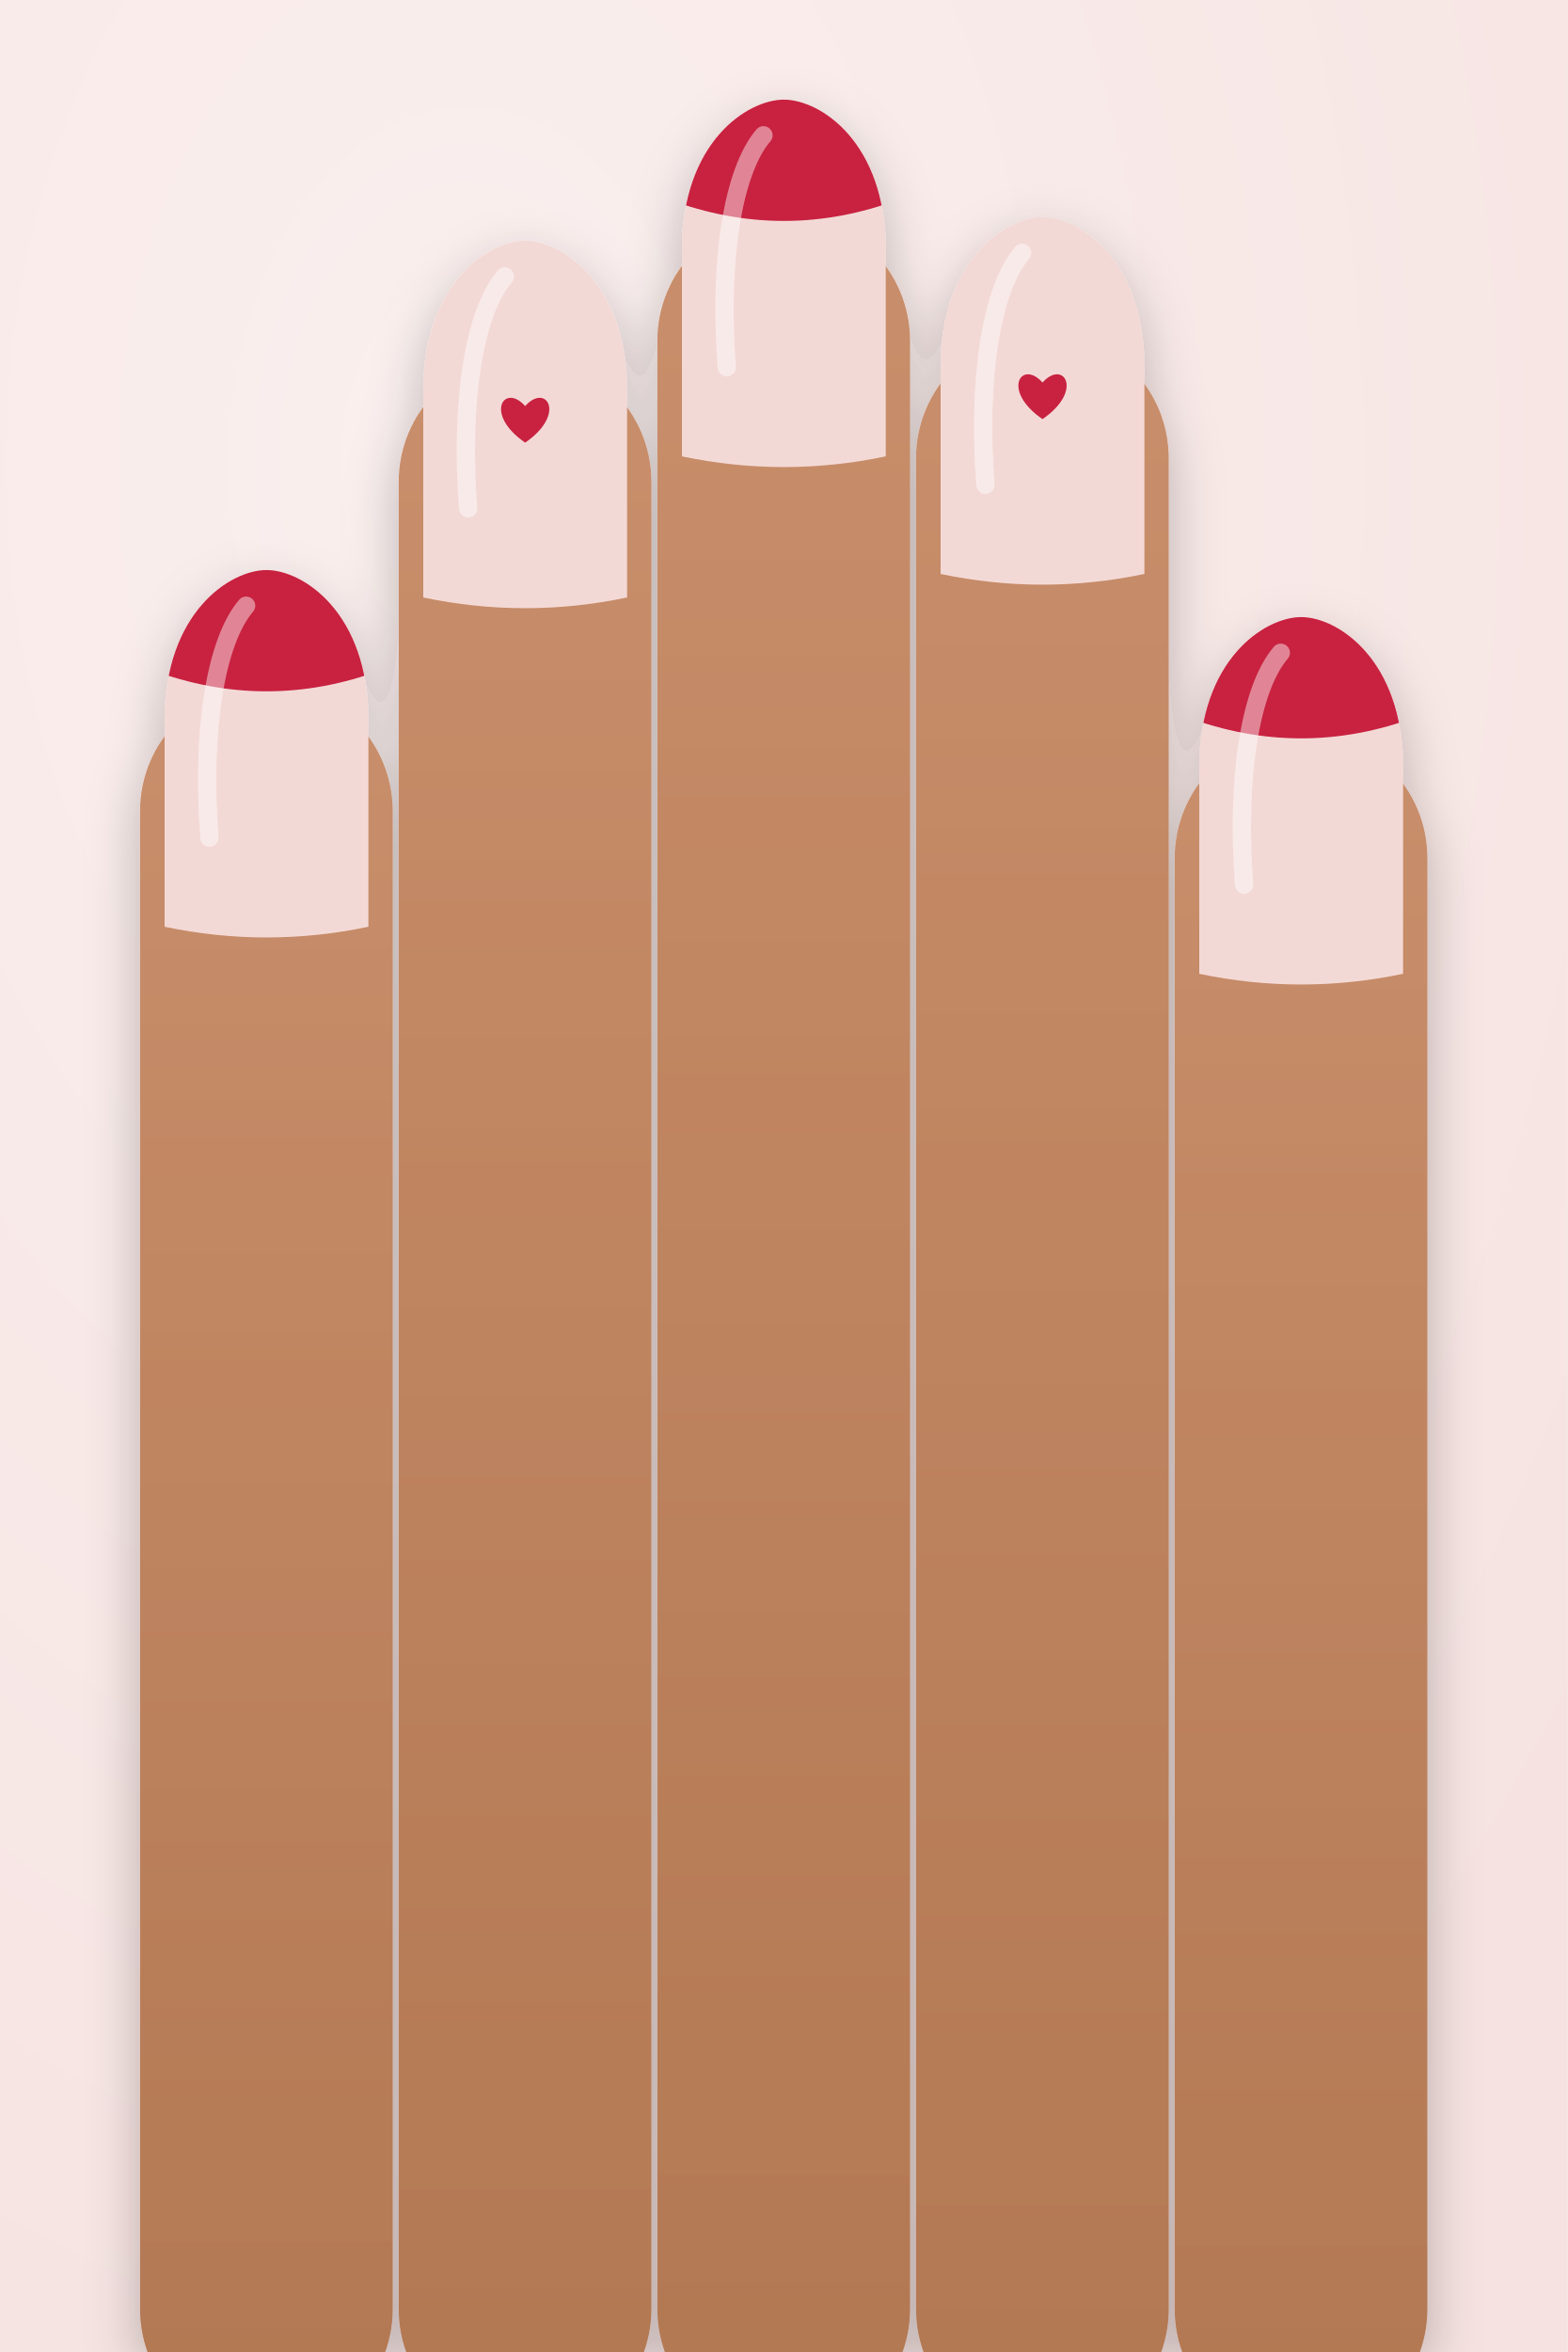
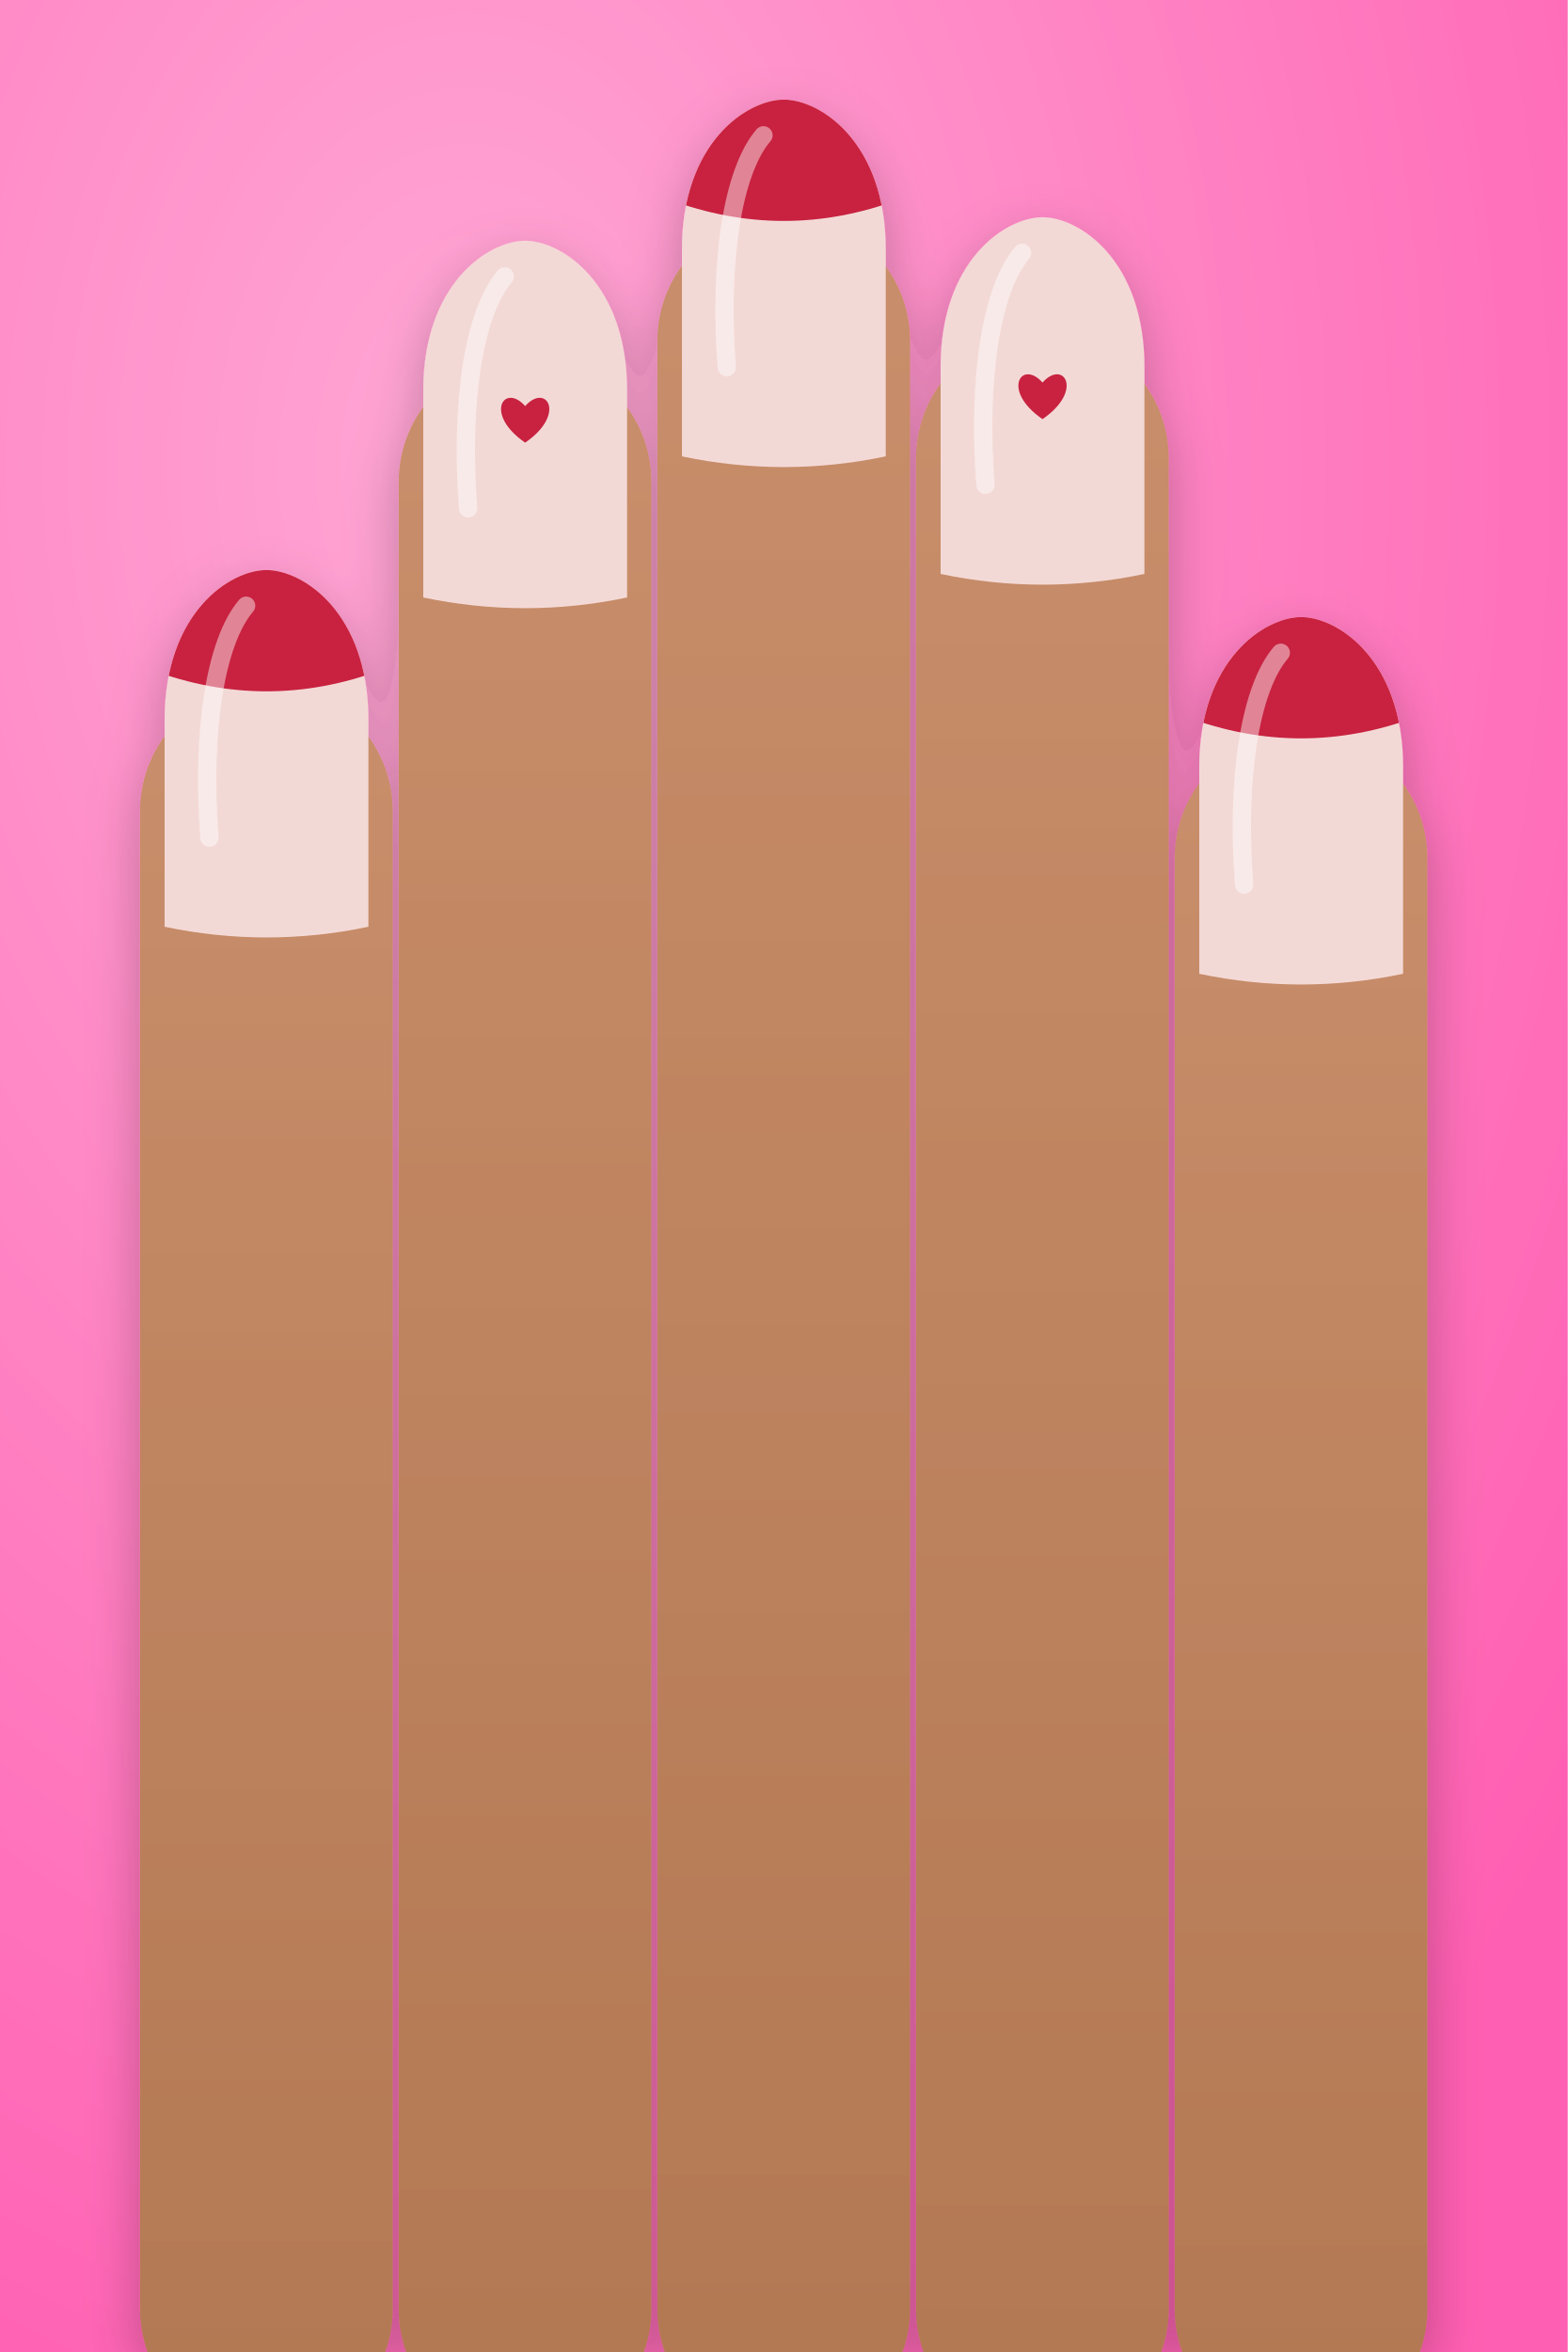
<svg xmlns="http://www.w3.org/2000/svg" viewBox="0 0 600 900" preserveAspectRatio="xMidYMid slice">
  <defs>
    <linearGradient id="chrome" x1="0" y1="0" x2="1" y2="1">
      <stop offset="0" stop-color="#f4e9ff" />
      <stop offset=".35" stop-color="#c9b6e6" />
      <stop offset=".6" stop-color="#fbe2ee" />
      <stop offset="1" stop-color="#a99bc8" />
    </linearGradient>
    <linearGradient id="sk" x1="0" y1="0" x2="0" y2="1">
      <stop offset="0" stop-color="#c98e6b" />
      <stop offset="1" stop-color="#b27852" />
    </linearGradient>
    <radialGradient id="bgl" cx=".3" cy=".2" r=".9">
      <stop offset="0" stop-color="#fff" stop-opacity=".45" />
      <stop offset="1" stop-color="#fff" stop-opacity="0" />
    </radialGradient>
    <filter id="sh" x="-20%" y="-20%" width="140%" height="140%">
      <feDropShadow dx="0" dy="8" stdDeviation="10" flood-color="#2a1a1f" flood-opacity=".25" />
    </filter>
    <clipPath id="c0">
      <path d="M63.0,354.63 L63.0,275.46 C63.0,234.51 87.96,218.13 102.0,218.13 C116.04,218.13 141.0,234.51 141.0,275.46 L141.0,354.63 Q102.0,362.82 63.0,354.63 Z" />
    </clipPath>
    <clipPath id="c1">
      <path d="M162.0,228.63 L162.0,149.46 C162.0,108.51 186.96,92.13 201.0,92.13 C215.04,92.13 240.0,108.51 240.0,149.46 L240.0,228.63 Q201.0,236.82 162.0,228.63 Z" />
    </clipPath>
    <clipPath id="c2">
      <path d="M261.0,174.63 L261.0,95.46 C261.0,54.51 285.96,38.13 300.0,38.13 C314.04,38.13 339.0,54.51 339.0,95.46 L339.0,174.63 Q300.0,182.82 261.0,174.63 Z" />
    </clipPath>
    <clipPath id="c3">
      <path d="M360.0,219.63 L360.0,140.46 C360.0,99.51 384.96,83.13 399.0,83.13 C413.04,83.13 438.0,99.51 438.0,140.46 L438.0,219.63 Q399.0,227.82 360.0,219.63 Z" />
    </clipPath>
    <clipPath id="c4">
      <path d="M459.0,372.63 L459.0,293.46 C459.0,252.51 483.96,236.13 498.0,236.13 C512.04,236.13 537.0,252.51 537.0,293.46 L537.0,372.63 Q498.0,380.82 459.0,372.63 Z" />
    </clipPath>
  </defs>
-   <rect width="600" height="900" fill="#f6e3e1" />
+   <rect width="600" height="900" fill="#ff5fb2" />
  <rect width="600" height="900" fill="url(#bgl)" />
  <g filter="url(#sh)">
    <rect x="53.6" y="262.0" width="96.7" height="670.0" rx="48.4" fill="url(#sk)" />
    <path d="M63.0,354.63 L63.0,275.46 C63.0,234.51 87.96,218.13 102.0,218.13 C116.04,218.13 141.0,234.51 141.0,275.46 L141.0,354.63 Q102.0,362.82 63.0,354.63 Z" fill="#f3d9d6" />
    <g clip-path="url(#c0)">
      <path d="M58.0,256.35 Q102.0,272.73 146.0,256.35 L146.0,213.13 L58.0,213.13Z" fill="#c8213f" />
    </g>
    <path d="M80.16,320.505 C77.04,279.555 82.5,245.43 94.2,231.78" stroke="#fff" stroke-width="7.0" stroke-linecap="round" fill="none" opacity=".45" />
    <rect x="152.6" y="136.0" width="96.7" height="796.0" rx="48.4" fill="url(#sk)" />
    <path d="M162.0,228.63 L162.0,149.46 C162.0,108.51 186.96,92.13 201.0,92.13 C215.04,92.13 240.0,108.51 240.0,149.46 L240.0,228.63 Q201.0,236.82 162.0,228.63 Z" fill="#f3d9d6" />
    <path d="M201.0,169.38 C185.0,158.38 193.0,146.38 201.0,155.38 C209.0,146.38 217.0,158.38 201.0,169.38Z" fill="#c8213f" />
    <path d="M179.16,194.505 C176.04,153.555 181.5,119.43 193.2,105.78" stroke="#fff" stroke-width="7.0" stroke-linecap="round" fill="none" opacity=".45" />
    <rect x="251.6" y="82.0" width="96.7" height="850.0" rx="48.4" fill="url(#sk)" />
    <path d="M261.0,174.63 L261.0,95.46 C261.0,54.51 285.96,38.13 300.0,38.13 C314.04,38.13 339.0,54.51 339.0,95.46 L339.0,174.63 Q300.0,182.82 261.0,174.63 Z" fill="#f3d9d6" />
    <g clip-path="url(#c2)">
      <path d="M256.0,76.35 Q300.0,92.73 344.0,76.35 L344.0,33.13 L256.0,33.13Z" fill="#c8213f" />
    </g>
    <path d="M278.16,140.505 C275.04,99.555 280.5,65.43 292.2,51.78" stroke="#fff" stroke-width="7.0" stroke-linecap="round" fill="none" opacity=".45" />
    <rect x="350.6" y="127.0" width="96.7" height="805.0" rx="48.4" fill="url(#sk)" />
    <path d="M360.0,219.63 L360.0,140.46 C360.0,99.51 384.96,83.13 399.0,83.13 C413.04,83.13 438.0,99.51 438.0,140.46 L438.0,219.63 Q399.0,227.82 360.0,219.63 Z" fill="#f3d9d6" />
    <path d="M399.0,160.38 C383.0,149.38 391.0,137.38 399.0,146.38 C407.0,137.38 415.0,149.38 399.0,160.38Z" fill="#c8213f" />
    <path d="M377.16,185.505 C374.04,144.555 379.5,110.43 391.2,96.78" stroke="#fff" stroke-width="7.0" stroke-linecap="round" fill="none" opacity=".45" />
    <rect x="449.6" y="280.0" width="96.7" height="652.0" rx="48.4" fill="url(#sk)" />
    <path d="M459.0,372.63 L459.0,293.46 C459.0,252.51 483.96,236.13 498.0,236.13 C512.04,236.13 537.0,252.51 537.0,293.46 L537.0,372.63 Q498.0,380.82 459.0,372.63 Z" fill="#f3d9d6" />
    <g clip-path="url(#c4)">
      <path d="M454.0,274.35 Q498.0,290.73 542.0,274.35 L542.0,231.13 L454.0,231.13Z" fill="#c8213f" />
    </g>
    <path d="M476.16,338.505 C473.04,297.555 478.5,263.43 490.2,249.78" stroke="#fff" stroke-width="7.0" stroke-linecap="round" fill="none" opacity=".45" />
  </g>
</svg>
